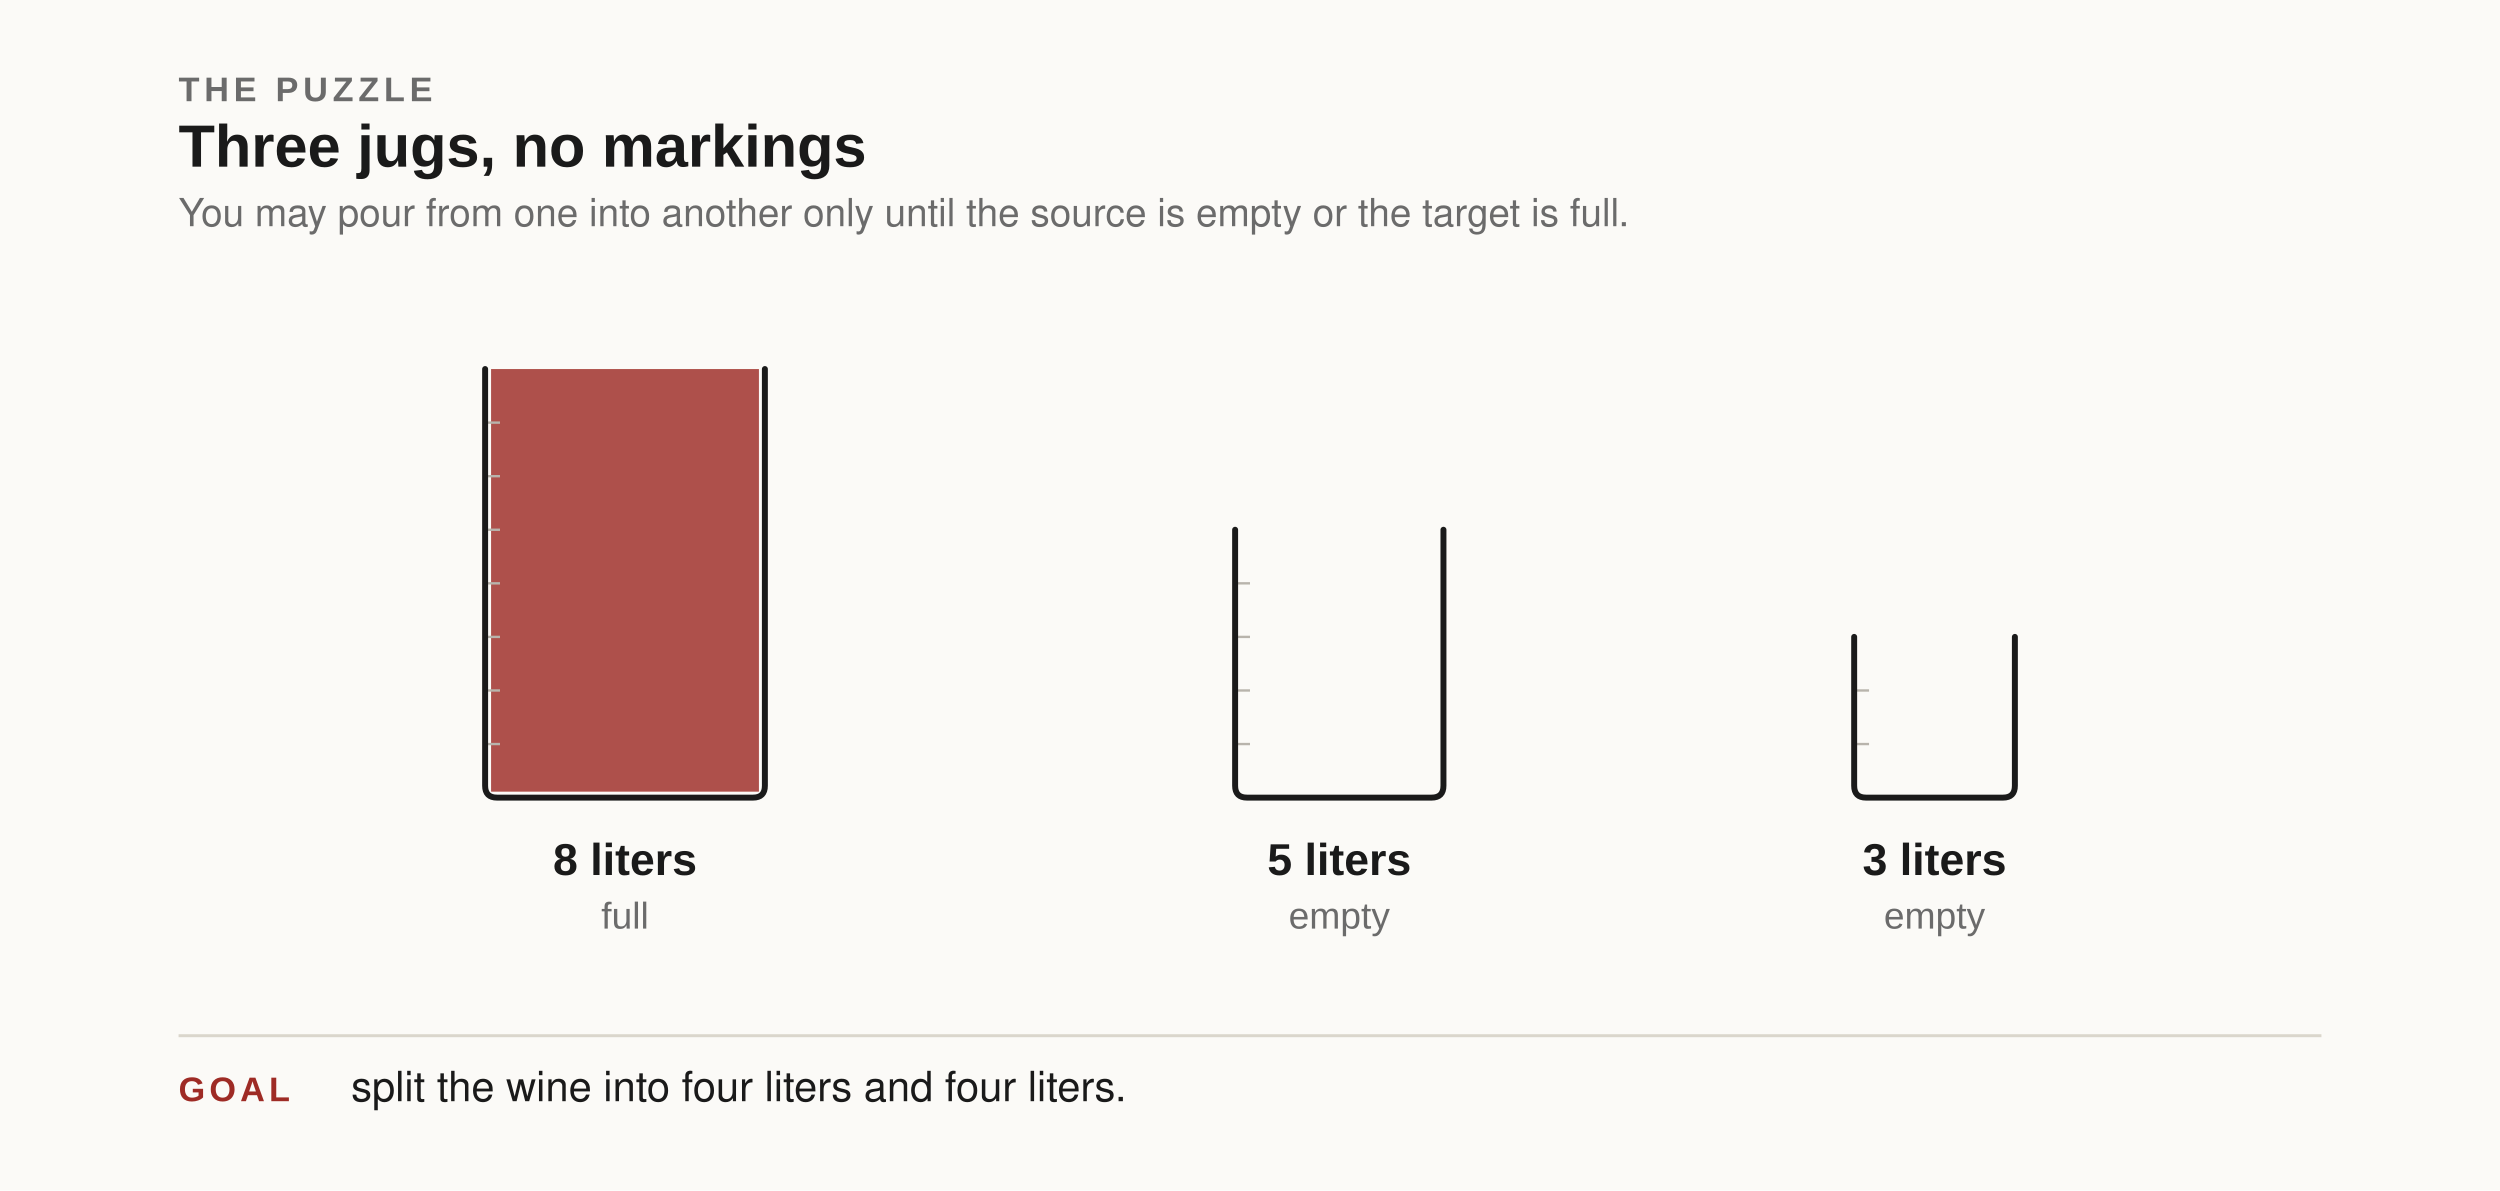
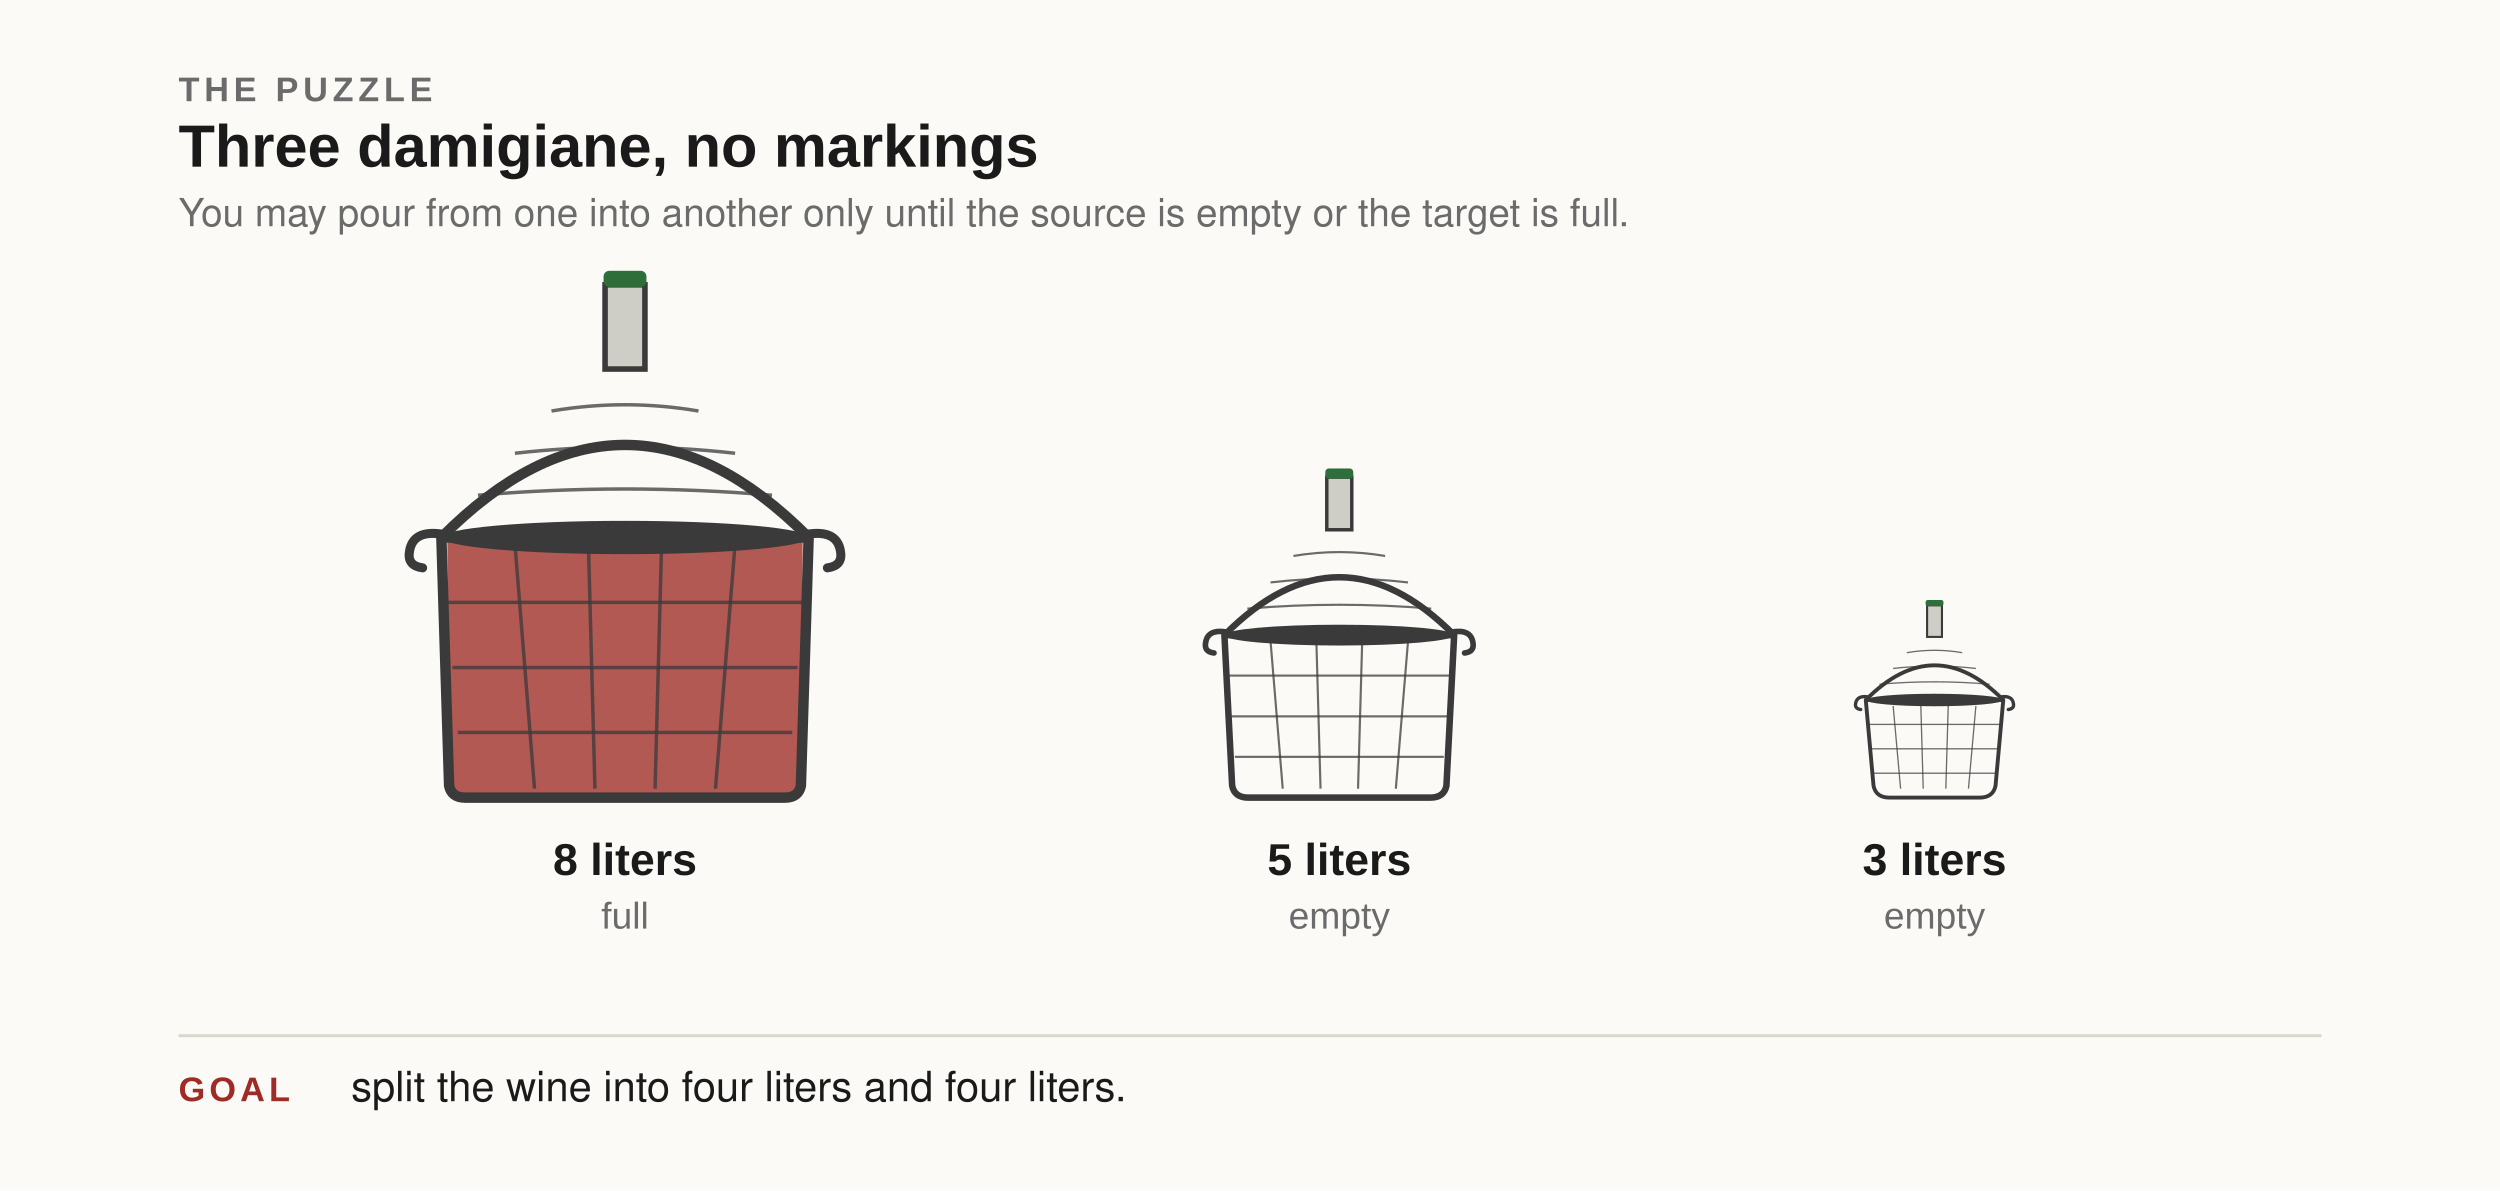
<svg xmlns="http://www.w3.org/2000/svg" viewBox="0 0 840 400" font-family="'Helvetica Neue', 'Arial Narrow', Helvetica, Arial, sans-serif">
  <rect width="840" height="400" fill="#FBFAF7" />
  <text x="60" y="34" font-size="11.5" fill="#6B6B6B" text-anchor="start" font-weight="bold" font-family="'Helvetica Neue Condensed', 'Arial Narrow', 'Helvetica Neue', Arial, sans-serif" letter-spacing="1.6" style="font-variant-numeric:tabular-nums">THE PUZZLE</text>
-   <text x="60" y="56" font-size="20" fill="#1A1A1A" text-anchor="start" font-weight="bold" font-family="'Helvetica Neue Condensed', 'Arial Narrow', 'Helvetica Neue', Arial, sans-serif" style="font-variant-numeric:tabular-nums">Three jugs, no markings</text>
+   <text x="60" y="56" font-size="20" fill="#1A1A1A" text-anchor="start" font-weight="bold" font-family="'Helvetica Neue Condensed', 'Arial Narrow', 'Helvetica Neue', Arial, sans-serif" style="font-variant-numeric:tabular-nums">Three damigiane, no markings</text>
  <text x="60" y="76" font-size="13" fill="#6B6B6B" text-anchor="start" font-weight="normal" style="font-variant-numeric:tabular-nums">You may pour from one into another only until the source is empty or the target is full.</text>
-   <rect x="165.0" y="124.0" width="90" height="142.0" fill="#9E2B25" opacity="0.82" />
-   <line x1="163.0" y1="250.0" x2="168.0" y2="250.0" stroke="#B8B4AC" stroke-width="0.8" />
-   <line x1="163.0" y1="232.0" x2="168.0" y2="232.0" stroke="#B8B4AC" stroke-width="0.8" />
-   <line x1="163.0" y1="214.0" x2="168.0" y2="214.0" stroke="#B8B4AC" stroke-width="0.8" />
-   <line x1="163.0" y1="196.0" x2="168.0" y2="196.0" stroke="#B8B4AC" stroke-width="0.8" />
-   <line x1="163.0" y1="178.0" x2="168.0" y2="178.0" stroke="#B8B4AC" stroke-width="0.8" />
-   <line x1="163.0" y1="160.0" x2="168.0" y2="160.0" stroke="#B8B4AC" stroke-width="0.8" />
-   <line x1="163.0" y1="142.0" x2="168.0" y2="142.0" stroke="#B8B4AC" stroke-width="0.8" />
-   <path d="M 163.0 124.0 L 163.0 264 Q 163.0 268 167.0 268 L 253.0 268 Q 257.0 268 257.0 264 L 257.0 124.0" fill="none" stroke="#1A1A1A" stroke-width="2" stroke-linejoin="round" stroke-linecap="round" />
+   <path d="M 150.3 181.6 L 150.9 264.0 Q 151.7 268.0 155.3 268.0 L 264.7 268.0 Q 268.3 268.0 269.1 264.0 L 269.7 181.6 Z" fill="#9E2B25" opacity="0.78" />
+   <path d="M 148.3 180.6 L 150.9 264.0 Q 151.7 268.0 156.3 268.0 L 263.7 268.0 Q 268.3 268.0 269.1 264.0 L 271.7 180.6 Z" fill="none" stroke="#3A3A3A" stroke-width="3.51" stroke-linejoin="round" />
+   <line x1="173.0" y1="182.6" x2="179.6" y2="265.0" stroke="#3A3A3A" stroke-width="1.17" opacity="0.75" />
+   <line x1="197.7" y1="182.6" x2="199.9" y2="265.0" stroke="#3A3A3A" stroke-width="1.17" opacity="0.75" />
+   <line x1="222.3" y1="182.6" x2="220.1" y2="265.0" stroke="#3A3A3A" stroke-width="1.17" opacity="0.75" />
+   <line x1="247.0" y1="182.6" x2="240.4" y2="265.0" stroke="#3A3A3A" stroke-width="1.17" opacity="0.75" />
+   <line x1="150.1" y1="202.4" x2="269.9" y2="202.4" stroke="#3A3A3A" stroke-width="1.17" opacity="0.75" />
+   <line x1="152.0" y1="224.3" x2="268.0" y2="224.3" stroke="#3A3A3A" stroke-width="1.17" opacity="0.75" />
+   <line x1="153.8" y1="246.1" x2="266.2" y2="246.1" stroke="#3A3A3A" stroke-width="1.17" opacity="0.75" />
+   <ellipse cx="210" cy="180.6" rx="61.7" ry="5.6" fill="#3A3A3A" />
+   <path d="M 149.3 179.6 q -10.5 -1.9 -11.7 5.6 q -0.9 4.9 4.4 5.6" fill="none" stroke="#3A3A3A" stroke-width="3.04" stroke-linecap="round" />
+   <path d="M 270.7 179.6 q 10.5 -1.9 11.7 5.6 q 0.9 4.9 -4.4 5.6" fill="none" stroke="#3A3A3A" stroke-width="3.04" stroke-linecap="round" />
+   <path d="M 148.3 180.6 Q 210 118.4 271.7 180.6" fill="none" stroke="#3A3A3A" stroke-width="3.51" />
+   <path d="M 160.6 166.4 Q 210 162.2 259.4 166.4" fill="none" stroke="#3A3A3A" stroke-width="1.17" opacity="0.75" />
+   <path d="M 173.0 152.3 Q 210 148.1 247.0 152.3" fill="none" stroke="#3A3A3A" stroke-width="1.17" opacity="0.75" />
+   <path d="M 185.3 138.1 Q 210 133.9 234.7 138.1" fill="none" stroke="#3A3A3A" stroke-width="1.17" opacity="0.75" />
+   <rect x="203.3" y="95.7" width="13.4" height="28.3" fill="#CFCEC6" stroke="#3A3A3A" stroke-width="1.87" />
+   <rect x="202.8" y="91.0" width="14.4" height="5.4" rx="1.9" fill="#2E6E3A" />
  <text x="210" y="294" font-size="15" fill="#1A1A1A" text-anchor="middle" font-weight="bold" font-family="'Helvetica Neue Condensed', 'Arial Narrow', 'Helvetica Neue', Arial, sans-serif" style="font-variant-numeric:tabular-nums">8 liters</text>
  <text x="210" y="312" font-size="12.5" fill="#6B6B6B" text-anchor="middle" font-weight="normal" font-family="'Helvetica Neue Condensed', 'Arial Narrow', 'Helvetica Neue', Arial, sans-serif" style="font-variant-numeric:tabular-nums">full</text>
-   <line x1="415.0" y1="250.0" x2="420.0" y2="250.0" stroke="#B8B4AC" stroke-width="0.8" />
-   <line x1="415.0" y1="232.0" x2="420.0" y2="232.0" stroke="#B8B4AC" stroke-width="0.8" />
-   <line x1="415.0" y1="214.0" x2="420.0" y2="214.0" stroke="#B8B4AC" stroke-width="0.8" />
-   <line x1="415.0" y1="196.0" x2="420.0" y2="196.0" stroke="#B8B4AC" stroke-width="0.8" />
-   <path d="M 415.0 178.0 L 415.0 264 Q 415.0 268 419.0 268 L 481.0 268 Q 485.0 268 485.0 264 L 485.0 178.0" fill="none" stroke="#1A1A1A" stroke-width="2" stroke-linejoin="round" stroke-linecap="round" />
+   <path d="M 411.4 213.4 L 414.0 264.0 Q 414.8 268.0 419.4 268.0 L 480.6 268.0 Q 485.2 268.0 486.0 264.0 L 488.6 213.4 Z" fill="none" stroke="#3A3A3A" stroke-width="2.19" stroke-linejoin="round" />
+   <line x1="426.9" y1="215.4" x2="431.0" y2="265.0" stroke="#3A3A3A" stroke-width="0.73" opacity="0.75" />
+   <line x1="442.3" y1="215.4" x2="443.7" y2="265.0" stroke="#3A3A3A" stroke-width="0.73" opacity="0.75" />
+   <line x1="457.7" y1="215.4" x2="456.3" y2="265.0" stroke="#3A3A3A" stroke-width="0.73" opacity="0.75" />
+   <line x1="473.1" y1="215.4" x2="469.0" y2="265.0" stroke="#3A3A3A" stroke-width="0.73" opacity="0.75" />
+   <line x1="412.6" y1="227.0" x2="487.4" y2="227.0" stroke="#3A3A3A" stroke-width="0.73" opacity="0.75" />
+   <line x1="413.7" y1="240.7" x2="486.3" y2="240.7" stroke="#3A3A3A" stroke-width="0.73" opacity="0.75" />
+   <line x1="414.9" y1="254.3" x2="485.1" y2="254.3" stroke="#3A3A3A" stroke-width="0.73" opacity="0.75" />
+   <ellipse cx="450" cy="213.4" rx="38.6" ry="3.5" fill="#3A3A3A" />
+   <path d="M 412.4 212.4 q -6.6 -1.2 -7.3 3.5 q -0.6 3.1 2.8 3.5" fill="none" stroke="#3A3A3A" stroke-width="1.90" stroke-linecap="round" />
+   <path d="M 487.6 212.4 q 6.6 -1.2 7.3 3.5 q 0.6 3.1 -2.8 3.5" fill="none" stroke="#3A3A3A" stroke-width="1.90" stroke-linecap="round" />
+   <path d="M 411.4 213.4 Q 450 174.5 488.6 213.4" fill="none" stroke="#3A3A3A" stroke-width="2.19" />
+   <path d="M 419.1 204.5 Q 450 201.9 480.9 204.5" fill="none" stroke="#3A3A3A" stroke-width="0.73" opacity="0.75" />
+   <path d="M 426.9 195.7 Q 450 193.0 473.1 195.7" fill="none" stroke="#3A3A3A" stroke-width="0.73" opacity="0.75" />
+   <path d="M 434.6 186.8 Q 450 184.2 465.4 186.8" fill="none" stroke="#3A3A3A" stroke-width="0.73" opacity="0.75" />
+   <rect x="445.8" y="160.3" width="8.4" height="17.7" fill="#CFCEC6" stroke="#3A3A3A" stroke-width="1.17" />
+   <rect x="445.3" y="157.4" width="9.4" height="3.4" rx="1.2" fill="#2E6E3A" />
  <text x="450" y="294" font-size="15" fill="#1A1A1A" text-anchor="middle" font-weight="bold" font-family="'Helvetica Neue Condensed', 'Arial Narrow', 'Helvetica Neue', Arial, sans-serif" style="font-variant-numeric:tabular-nums">5 liters</text>
  <text x="450" y="312" font-size="12.5" fill="#6B6B6B" text-anchor="middle" font-weight="normal" font-family="'Helvetica Neue Condensed', 'Arial Narrow', 'Helvetica Neue', Arial, sans-serif" style="font-variant-numeric:tabular-nums">empty</text>
-   <line x1="623.0" y1="250.0" x2="628.0" y2="250.0" stroke="#B8B4AC" stroke-width="0.8" />
-   <line x1="623.0" y1="232.0" x2="628.0" y2="232.0" stroke="#B8B4AC" stroke-width="0.8" />
-   <path d="M 623.0 214.0 L 623.0 264 Q 623.0 268 627.0 268 L 673.0 268 Q 677.0 268 677.0 264 L 677.0 214.0" fill="none" stroke="#1A1A1A" stroke-width="2" stroke-linejoin="round" stroke-linecap="round" />
+   <path d="M 626.9 235.2 L 629.5 264.0 Q 630.3 268.0 634.9 268.0 L 665.1 268.0 Q 669.7 268.0 670.5 264.0 L 673.1 235.2 Z" fill="none" stroke="#3A3A3A" stroke-width="1.31" stroke-linejoin="round" />
+   <line x1="636.1" y1="237.2" x2="638.6" y2="265.0" stroke="#3A3A3A" stroke-width="0.44" opacity="0.75" />
+   <line x1="645.4" y1="237.2" x2="646.2" y2="265.0" stroke="#3A3A3A" stroke-width="0.44" opacity="0.75" />
+   <line x1="654.6" y1="237.2" x2="653.8" y2="265.0" stroke="#3A3A3A" stroke-width="0.44" opacity="0.75" />
+   <line x1="663.9" y1="237.2" x2="661.4" y2="265.0" stroke="#3A3A3A" stroke-width="0.44" opacity="0.75" />
+   <line x1="627.6" y1="243.4" x2="672.4" y2="243.4" stroke="#3A3A3A" stroke-width="0.44" opacity="0.75" />
+   <line x1="628.2" y1="251.6" x2="671.8" y2="251.6" stroke="#3A3A3A" stroke-width="0.44" opacity="0.75" />
+   <line x1="628.9" y1="259.8" x2="671.1" y2="259.8" stroke="#3A3A3A" stroke-width="0.44" opacity="0.75" />
+   <ellipse cx="650" cy="235.2" rx="23.1" ry="2.1" fill="#3A3A3A" />
+   <path d="M 627.9 234.2 q -3.9 -0.7 -4.4 2.1 q -0.4 1.8 1.7 2.1" fill="none" stroke="#3A3A3A" stroke-width="1.14" stroke-linecap="round" />
+   <path d="M 672.1 234.2 q 3.9 -0.7 4.4 2.1 q 0.4 1.8 -1.7 2.1" fill="none" stroke="#3A3A3A" stroke-width="1.14" stroke-linecap="round" />
+   <path d="M 626.9 235.2 Q 650 211.9 673.1 235.2" fill="none" stroke="#3A3A3A" stroke-width="1.31" />
+   <path d="M 631.5 229.9 Q 650 228.3 668.5 229.9" fill="none" stroke="#3A3A3A" stroke-width="0.44" opacity="0.75" />
+   <path d="M 636.1 224.6 Q 650 223.0 663.9 224.6" fill="none" stroke="#3A3A3A" stroke-width="0.44" opacity="0.75" />
+   <path d="M 640.7 219.3 Q 650 217.7 659.3 219.3" fill="none" stroke="#3A3A3A" stroke-width="0.44" opacity="0.75" />
+   <rect x="647.5" y="203.4" width="5.0" height="10.6" fill="#CFCEC6" stroke="#3A3A3A" stroke-width="0.70" />
+   <rect x="647.0" y="201.6" width="6.0" height="2.0" rx="0.7" fill="#2E6E3A" />
  <text x="650" y="294" font-size="15" fill="#1A1A1A" text-anchor="middle" font-weight="bold" font-family="'Helvetica Neue Condensed', 'Arial Narrow', 'Helvetica Neue', Arial, sans-serif" style="font-variant-numeric:tabular-nums">3 liters</text>
  <text x="650" y="312" font-size="12.5" fill="#6B6B6B" text-anchor="middle" font-weight="normal" font-family="'Helvetica Neue Condensed', 'Arial Narrow', 'Helvetica Neue', Arial, sans-serif" style="font-variant-numeric:tabular-nums">empty</text>
  <line x1="60" y1="348" x2="780" y2="348" stroke="#DAD6CC" stroke-width="1" />
  <text x="60" y="370" font-size="11.5" fill="#9E2B25" text-anchor="start" font-weight="bold" font-family="'Helvetica Neue Condensed', 'Arial Narrow', 'Helvetica Neue', Arial, sans-serif" letter-spacing="1.4" style="font-variant-numeric:tabular-nums">GOAL</text>
  <text x="118" y="370" font-size="14" fill="#1A1A1A" text-anchor="start" font-weight="normal" style="font-variant-numeric:tabular-nums">split the wine into four liters and four liters.</text>
</svg>
